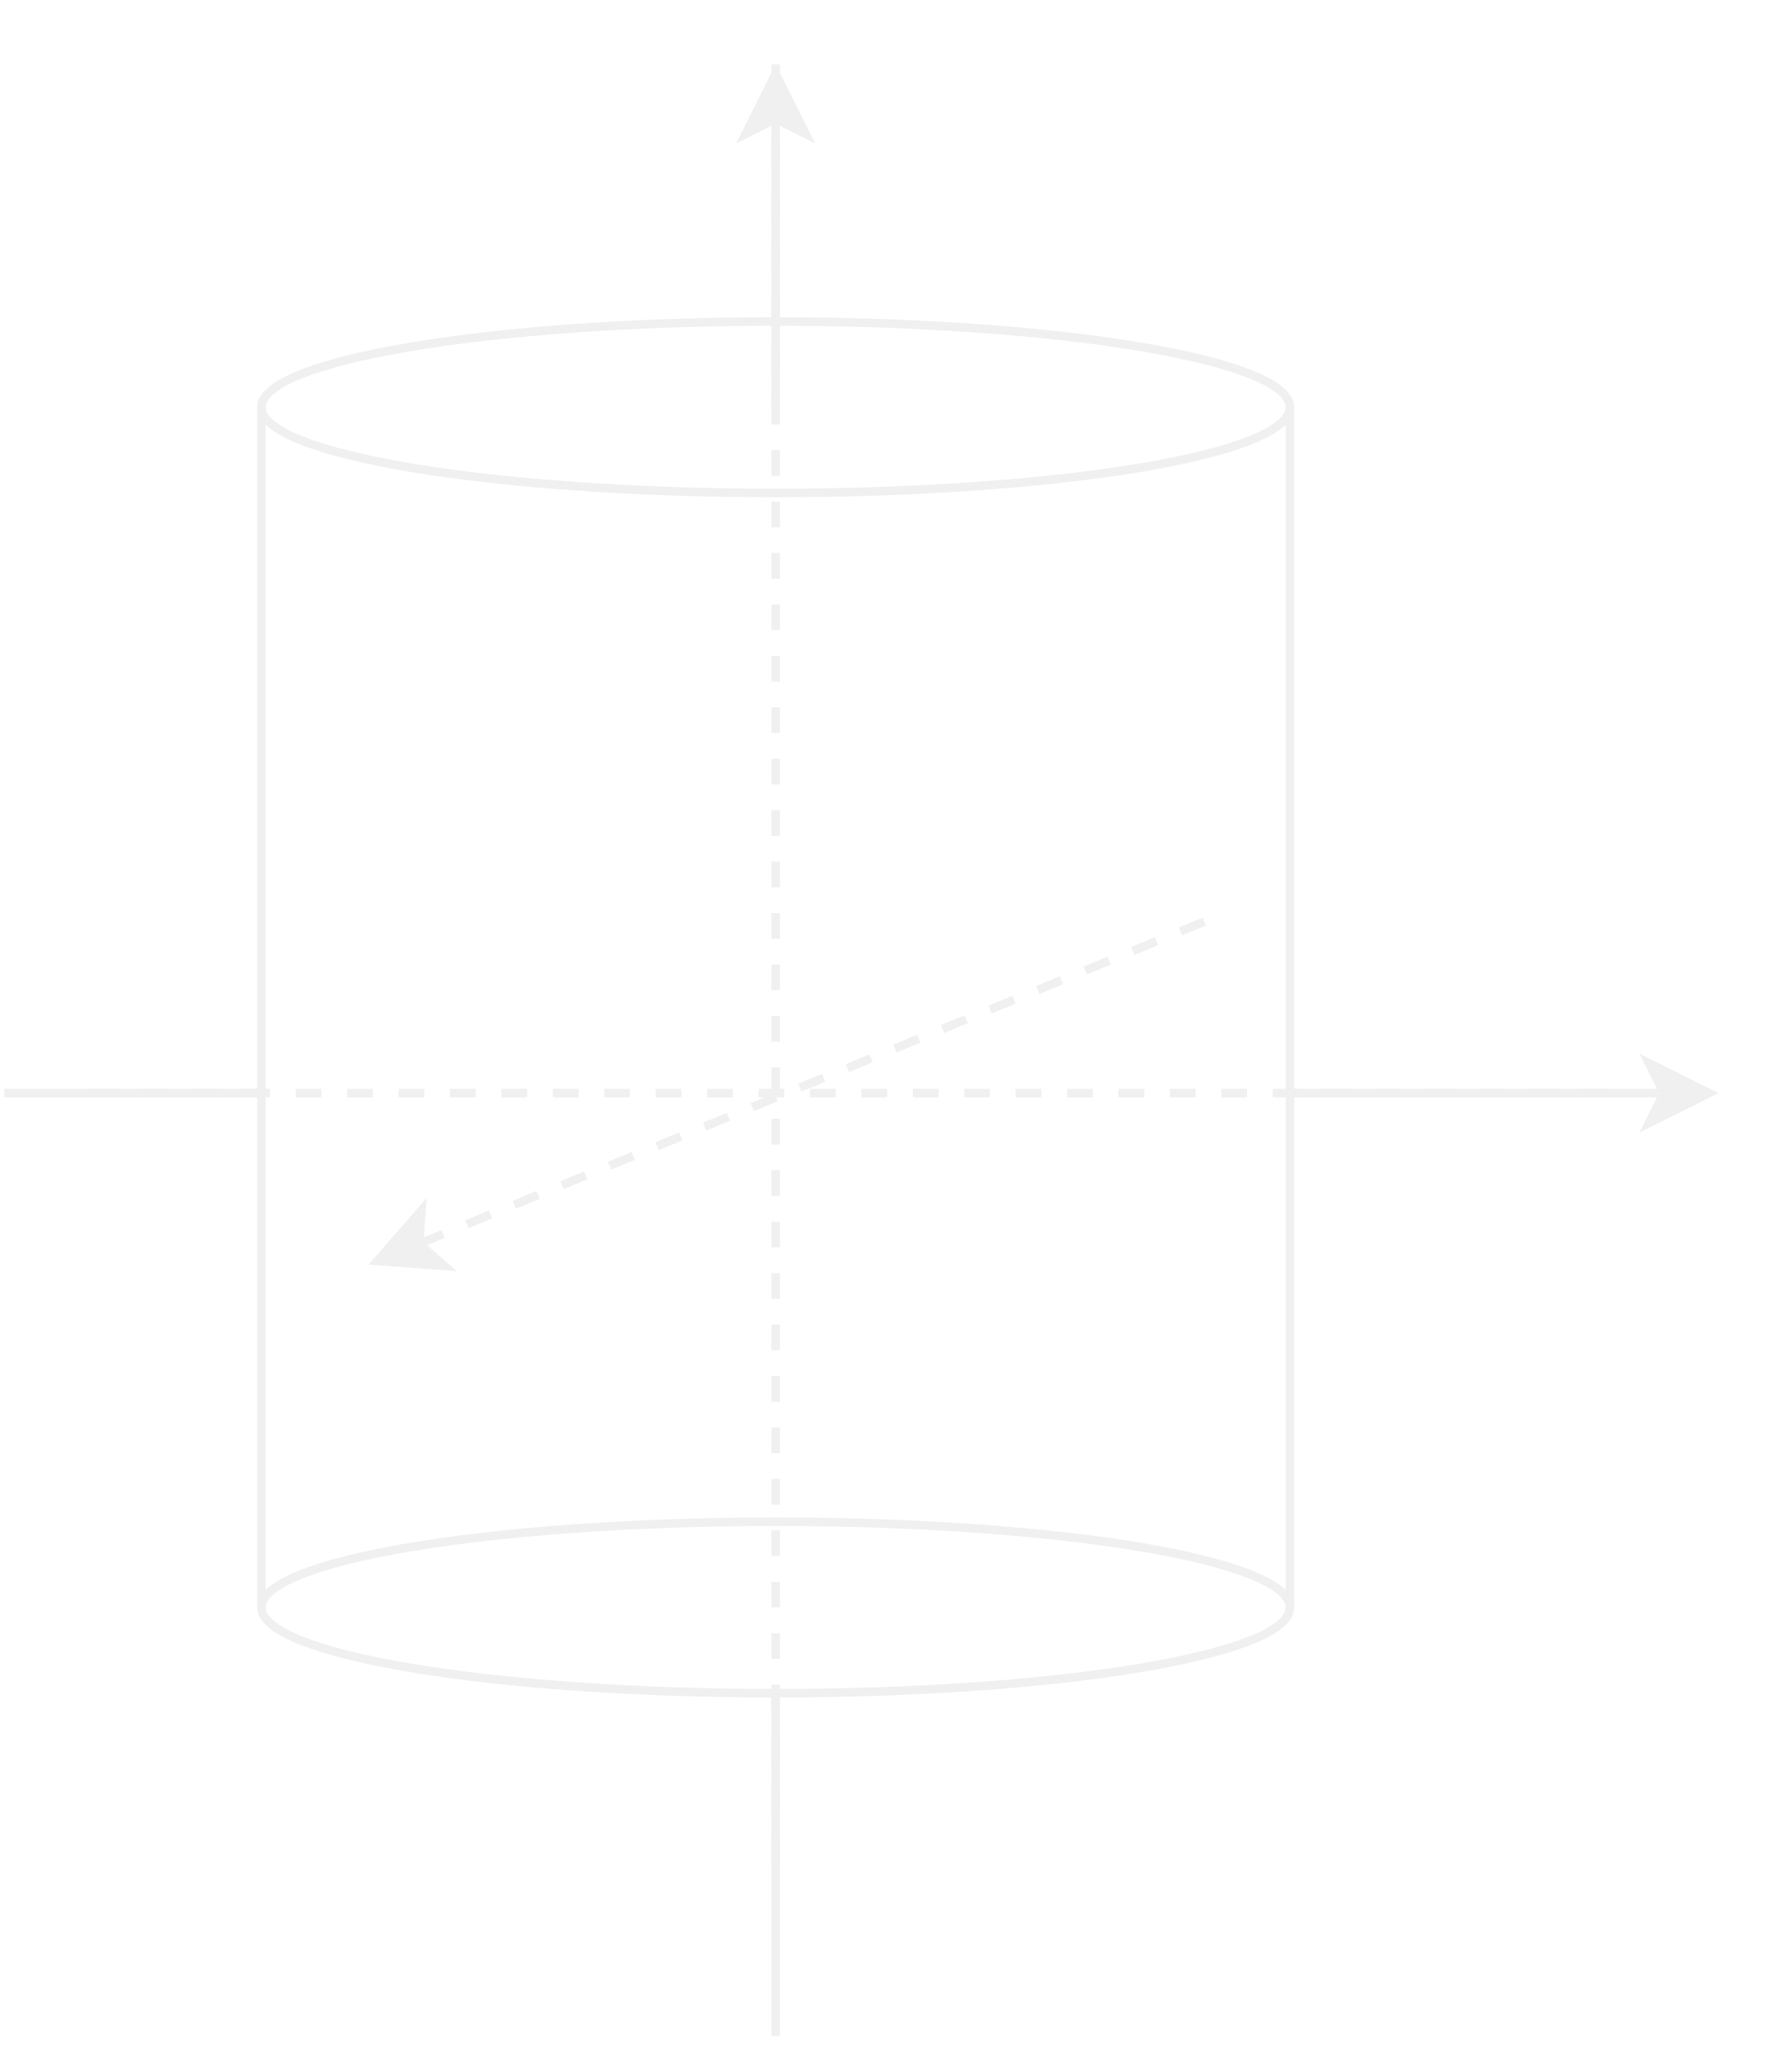
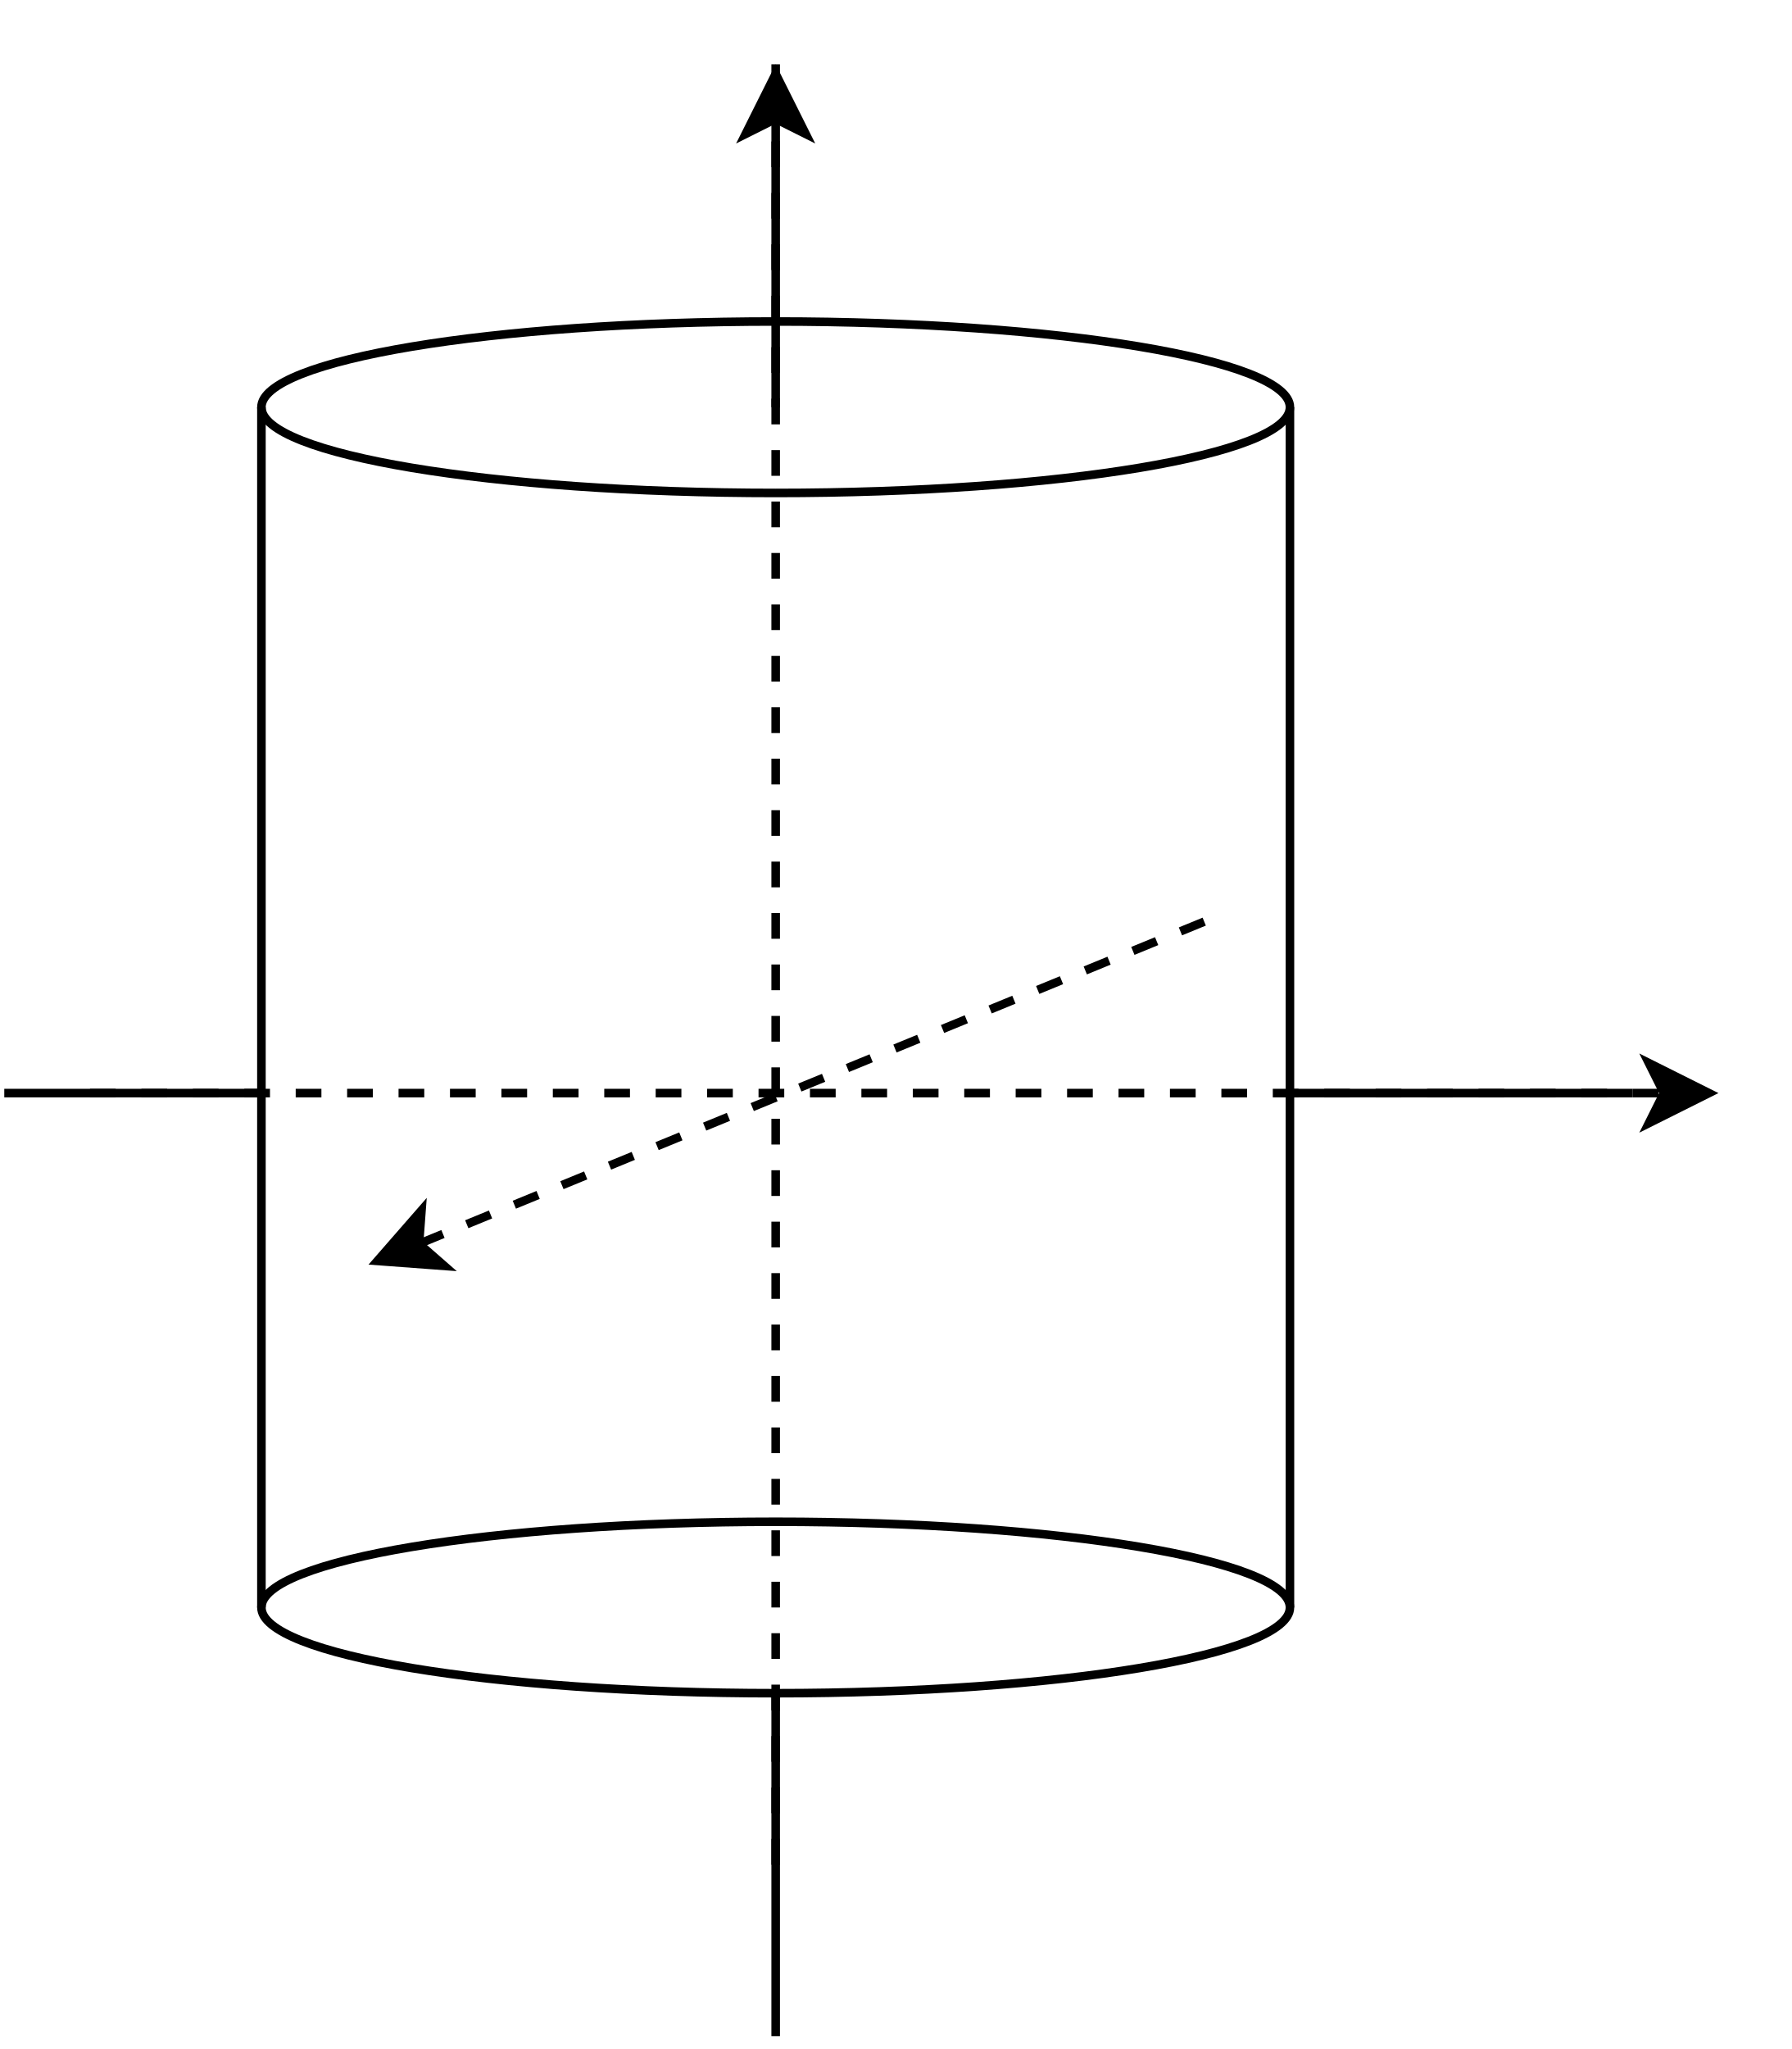
- <svg xmlns="http://www.w3.org/2000/svg" version="1.1" width="209px" height="239px" viewBox="-0.5 -0.5 209 239" content="&lt;mxfile host=&quot;Electron&quot; agent=&quot;Mozilla/5.0 (Windows NT 10.0; Win64; x64) AppleWebKit/537.36 (KHTML, like Gecko) draw.io/24.7.17 Chrome/128.0.661.36 Electron/32.0.1 Safari/537.36&quot; version=&quot;24.7.17&quot;&gt;&#10;  &lt;diagram name=&quot;第 1 页&quot; id=&quot;29IiamljsK7QZGP0l0bP&quot;&gt;&#10;    &lt;mxGraphModel dx=&quot;3380&quot; dy=&quot;940&quot; grid=&quot;1&quot; gridSize=&quot;10&quot; guides=&quot;1&quot; tooltips=&quot;1&quot; connect=&quot;1&quot; arrows=&quot;1&quot; fold=&quot;1&quot; page=&quot;1&quot; pageScale=&quot;1&quot; pageWidth=&quot;827&quot; pageHeight=&quot;1169&quot; math=&quot;0&quot; shadow=&quot;0&quot;&gt;&#10;      &lt;root&gt;&#10;        &lt;mxCell id=&quot;0&quot; /&gt;&#10;        &lt;mxCell id=&quot;1&quot; parent=&quot;0&quot; /&gt;&#10;        &lt;mxCell id=&quot;Dq6DN7v__eEXY9GVadKw-3&quot; value=&quot;&quot; style=&quot;ellipse;whiteSpace=wrap;html=1;fillColor=none;&quot; vertex=&quot;1&quot; parent=&quot;1&quot;&gt;&#10;          &lt;mxGeometry x=&quot;240&quot; y=&quot;590&quot; width=&quot;120&quot; height=&quot;20&quot; as=&quot;geometry&quot; /&gt;&#10;        &lt;/mxCell&gt;&#10;        &lt;mxCell id=&quot;Dq6DN7v__eEXY9GVadKw-4&quot; value=&quot;&quot; style=&quot;ellipse;whiteSpace=wrap;html=1;strokeColor=default;fillColor=none;&quot; vertex=&quot;1&quot; parent=&quot;1&quot;&gt;&#10;          &lt;mxGeometry x=&quot;240&quot; y=&quot;450&quot; width=&quot;120&quot; height=&quot;20&quot; as=&quot;geometry&quot; /&gt;&#10;        &lt;/mxCell&gt;&#10;        &lt;mxCell id=&quot;Dq6DN7v__eEXY9GVadKw-5&quot; value=&quot;&quot; style=&quot;endArrow=none;html=1;rounded=0;exitX=0;exitY=0.5;exitDx=0;exitDy=0;&quot; edge=&quot;1&quot; parent=&quot;1&quot; source=&quot;Dq6DN7v__eEXY9GVadKw-3&quot;&gt;&#10;          &lt;mxGeometry width=&quot;50&quot; height=&quot;50&quot; relative=&quot;1&quot; as=&quot;geometry&quot;&gt;&#10;            &lt;mxPoint x=&quot;190&quot; y=&quot;510&quot; as=&quot;sourcePoint&quot; /&gt;&#10;            &lt;mxPoint x=&quot;240&quot; y=&quot;460&quot; as=&quot;targetPoint&quot; /&gt;&#10;          &lt;/mxGeometry&gt;&#10;        &lt;/mxCell&gt;&#10;        &lt;mxCell id=&quot;Dq6DN7v__eEXY9GVadKw-6&quot; value=&quot;&quot; style=&quot;endArrow=none;html=1;rounded=0;exitX=1;exitY=0.5;exitDx=0;exitDy=0;entryX=1;entryY=0.5;entryDx=0;entryDy=0;&quot; edge=&quot;1&quot; parent=&quot;1&quot; source=&quot;Dq6DN7v__eEXY9GVadKw-3&quot; target=&quot;Dq6DN7v__eEXY9GVadKw-4&quot;&gt;&#10;          &lt;mxGeometry width=&quot;50&quot; height=&quot;50&quot; relative=&quot;1&quot; as=&quot;geometry&quot;&gt;&#10;            &lt;mxPoint x=&quot;340&quot; y=&quot;540&quot; as=&quot;sourcePoint&quot; /&gt;&#10;            &lt;mxPoint x=&quot;390&quot; y=&quot;490&quot; as=&quot;targetPoint&quot; /&gt;&#10;          &lt;/mxGeometry&gt;&#10;        &lt;/mxCell&gt;&#10;        &lt;mxCell id=&quot;Dq6DN7v__eEXY9GVadKw-8&quot; value=&quot;&quot; style=&quot;endArrow=classic;html=1;rounded=0;dashed=1;&quot; edge=&quot;1&quot; parent=&quot;1&quot;&gt;&#10;          &lt;mxGeometry width=&quot;50&quot; height=&quot;50&quot; relative=&quot;1&quot; as=&quot;geometry&quot;&gt;&#10;            &lt;mxPoint x=&quot;300&quot; y=&quot;630&quot; as=&quot;sourcePoint&quot; /&gt;&#10;            &lt;mxPoint x=&quot;300&quot; y=&quot;420&quot; as=&quot;targetPoint&quot; /&gt;&#10;          &lt;/mxGeometry&gt;&#10;        &lt;/mxCell&gt;&#10;        &lt;mxCell id=&quot;Dq6DN7v__eEXY9GVadKw-10&quot; value=&quot;&quot; style=&quot;endArrow=classic;html=1;rounded=0;dashed=1;&quot; edge=&quot;1&quot; parent=&quot;1&quot;&gt;&#10;          &lt;mxGeometry width=&quot;50&quot; height=&quot;50&quot; relative=&quot;1&quot; as=&quot;geometry&quot;&gt;&#10;            &lt;mxPoint x=&quot;220&quot; y=&quot;540&quot; as=&quot;sourcePoint&quot; /&gt;&#10;            &lt;mxPoint x=&quot;410&quot; y=&quot;540&quot; as=&quot;targetPoint&quot; /&gt;&#10;          &lt;/mxGeometry&gt;&#10;        &lt;/mxCell&gt;&#10;        &lt;mxCell id=&quot;Dq6DN7v__eEXY9GVadKw-13&quot; value=&quot;&quot; style=&quot;endArrow=classic;html=1;rounded=0;dashed=1;&quot; edge=&quot;1&quot; parent=&quot;1&quot;&gt;&#10;          &lt;mxGeometry width=&quot;50&quot; height=&quot;50&quot; relative=&quot;1&quot; as=&quot;geometry&quot;&gt;&#10;            &lt;mxPoint x=&quot;350&quot; y=&quot;520&quot; as=&quot;sourcePoint&quot; /&gt;&#10;            &lt;mxPoint x=&quot;252.5&quot; y=&quot;560&quot; as=&quot;targetPoint&quot; /&gt;&#10;          &lt;/mxGeometry&gt;&#10;        &lt;/mxCell&gt;&#10;        &lt;mxCell id=&quot;Dq6DN7v__eEXY9GVadKw-17&quot; value=&quot;&quot; style=&quot;endArrow=none;html=1;rounded=0;&quot; edge=&quot;1&quot; parent=&quot;1&quot;&gt;&#10;          &lt;mxGeometry width=&quot;50&quot; height=&quot;50&quot; relative=&quot;1&quot; as=&quot;geometry&quot;&gt;&#10;            &lt;mxPoint x=&quot;300&quot; y=&quot;420&quot; as=&quot;sourcePoint&quot; /&gt;&#10;            &lt;mxPoint x=&quot;300&quot; y=&quot;460&quot; as=&quot;targetPoint&quot; /&gt;&#10;          &lt;/mxGeometry&gt;&#10;        &lt;/mxCell&gt;&#10;        &lt;mxCell id=&quot;Dq6DN7v__eEXY9GVadKw-18&quot; value=&quot;&quot; style=&quot;endArrow=none;html=1;rounded=0;&quot; edge=&quot;1&quot; parent=&quot;1&quot;&gt;&#10;          &lt;mxGeometry width=&quot;50&quot; height=&quot;50&quot; relative=&quot;1&quot; as=&quot;geometry&quot;&gt;&#10;            &lt;mxPoint x=&quot;300&quot; y=&quot;650&quot; as=&quot;sourcePoint&quot; /&gt;&#10;            &lt;mxPoint x=&quot;300&quot; y=&quot;610&quot; as=&quot;targetPoint&quot; /&gt;&#10;          &lt;/mxGeometry&gt;&#10;        &lt;/mxCell&gt;&#10;        &lt;mxCell id=&quot;Dq6DN7v__eEXY9GVadKw-19&quot; value=&quot;&quot; style=&quot;endArrow=none;html=1;rounded=0;&quot; edge=&quot;1&quot; parent=&quot;1&quot;&gt;&#10;          &lt;mxGeometry width=&quot;50&quot; height=&quot;50&quot; relative=&quot;1&quot; as=&quot;geometry&quot;&gt;&#10;            &lt;mxPoint x=&quot;210&quot; y=&quot;540&quot; as=&quot;sourcePoint&quot; /&gt;&#10;            &lt;mxPoint x=&quot;240&quot; y=&quot;540&quot; as=&quot;targetPoint&quot; /&gt;&#10;          &lt;/mxGeometry&gt;&#10;        &lt;/mxCell&gt;&#10;        &lt;mxCell id=&quot;Dq6DN7v__eEXY9GVadKw-20&quot; value=&quot;&quot; style=&quot;endArrow=none;html=1;rounded=0;&quot; edge=&quot;1&quot; parent=&quot;1&quot;&gt;&#10;          &lt;mxGeometry width=&quot;50&quot; height=&quot;50&quot; relative=&quot;1&quot; as=&quot;geometry&quot;&gt;&#10;            &lt;mxPoint x=&quot;400&quot; y=&quot;540&quot; as=&quot;sourcePoint&quot; /&gt;&#10;            &lt;mxPoint x=&quot;360&quot; y=&quot;540&quot; as=&quot;targetPoint&quot; /&gt;&#10;          &lt;/mxGeometry&gt;&#10;        &lt;/mxCell&gt;&#10;      &lt;/root&gt;&#10;    &lt;/mxGraphModel&gt;&#10;  &lt;/diagram&gt;&#10;&lt;/mxfile&gt;&#10;">
+ <svg xmlns="http://www.w3.org/2000/svg" style="background: transparent; background-color: transparent; color-scheme: light dark;" version="1.1" width="209px" height="239px" viewBox="-0.5 -0.5 209 239" content="&lt;mxfile host=&quot;Electron&quot; agent=&quot;Mozilla/5.0 (X11; Linux x86_64) AppleWebKit/537.36 (KHTML, like Gecko) draw.io/28.2.5 Chrome/138.0.72.251 Electron/37.6.1 Safari/537.36&quot; version=&quot;28.2.5&quot;&gt;&#10;  &lt;diagram name=&quot;第 1 页&quot; id=&quot;29IiamljsK7QZGP0l0bP&quot;&gt;&#10;    &lt;mxGraphModel dx=&quot;634&quot; dy=&quot;566&quot; grid=&quot;1&quot; gridSize=&quot;10&quot; guides=&quot;1&quot; tooltips=&quot;1&quot; connect=&quot;1&quot; arrows=&quot;1&quot; fold=&quot;1&quot; page=&quot;1&quot; pageScale=&quot;1&quot; pageWidth=&quot;827&quot; pageHeight=&quot;1169&quot; math=&quot;0&quot; shadow=&quot;0&quot;&gt;&#10;      &lt;root&gt;&#10;        &lt;mxCell id=&quot;0&quot; /&gt;&#10;        &lt;mxCell id=&quot;1&quot; parent=&quot;0&quot; /&gt;&#10;        &lt;mxCell id=&quot;Dq6DN7v__eEXY9GVadKw-3&quot; value=&quot;&quot; style=&quot;ellipse;whiteSpace=wrap;html=1;fillColor=none;&quot; parent=&quot;1&quot; vertex=&quot;1&quot;&gt;&#10;          &lt;mxGeometry x=&quot;240&quot; y=&quot;590&quot; width=&quot;120&quot; height=&quot;20&quot; as=&quot;geometry&quot; /&gt;&#10;        &lt;/mxCell&gt;&#10;        &lt;mxCell id=&quot;Dq6DN7v__eEXY9GVadKw-4&quot; value=&quot;&quot; style=&quot;ellipse;whiteSpace=wrap;html=1;strokeColor=default;fillColor=none;&quot; parent=&quot;1&quot; vertex=&quot;1&quot;&gt;&#10;          &lt;mxGeometry x=&quot;240&quot; y=&quot;450&quot; width=&quot;120&quot; height=&quot;20&quot; as=&quot;geometry&quot; /&gt;&#10;        &lt;/mxCell&gt;&#10;        &lt;mxCell id=&quot;Dq6DN7v__eEXY9GVadKw-5&quot; value=&quot;&quot; style=&quot;endArrow=none;html=1;rounded=0;exitX=0;exitY=0.5;exitDx=0;exitDy=0;&quot; parent=&quot;1&quot; source=&quot;Dq6DN7v__eEXY9GVadKw-3&quot; edge=&quot;1&quot;&gt;&#10;          &lt;mxGeometry width=&quot;50&quot; height=&quot;50&quot; relative=&quot;1&quot; as=&quot;geometry&quot;&gt;&#10;            &lt;mxPoint x=&quot;190&quot; y=&quot;510&quot; as=&quot;sourcePoint&quot; /&gt;&#10;            &lt;mxPoint x=&quot;240&quot; y=&quot;460&quot; as=&quot;targetPoint&quot; /&gt;&#10;          &lt;/mxGeometry&gt;&#10;        &lt;/mxCell&gt;&#10;        &lt;mxCell id=&quot;Dq6DN7v__eEXY9GVadKw-6&quot; value=&quot;&quot; style=&quot;endArrow=none;html=1;rounded=0;exitX=1;exitY=0.5;exitDx=0;exitDy=0;entryX=1;entryY=0.5;entryDx=0;entryDy=0;&quot; parent=&quot;1&quot; source=&quot;Dq6DN7v__eEXY9GVadKw-3&quot; target=&quot;Dq6DN7v__eEXY9GVadKw-4&quot; edge=&quot;1&quot;&gt;&#10;          &lt;mxGeometry width=&quot;50&quot; height=&quot;50&quot; relative=&quot;1&quot; as=&quot;geometry&quot;&gt;&#10;            &lt;mxPoint x=&quot;340&quot; y=&quot;540&quot; as=&quot;sourcePoint&quot; /&gt;&#10;            &lt;mxPoint x=&quot;390&quot; y=&quot;490&quot; as=&quot;targetPoint&quot; /&gt;&#10;          &lt;/mxGeometry&gt;&#10;        &lt;/mxCell&gt;&#10;        &lt;mxCell id=&quot;Dq6DN7v__eEXY9GVadKw-8&quot; value=&quot;&quot; style=&quot;endArrow=classic;html=1;rounded=0;dashed=1;&quot; parent=&quot;1&quot; edge=&quot;1&quot;&gt;&#10;          &lt;mxGeometry width=&quot;50&quot; height=&quot;50&quot; relative=&quot;1&quot; as=&quot;geometry&quot;&gt;&#10;            &lt;mxPoint x=&quot;300&quot; y=&quot;630&quot; as=&quot;sourcePoint&quot; /&gt;&#10;            &lt;mxPoint x=&quot;300&quot; y=&quot;420&quot; as=&quot;targetPoint&quot; /&gt;&#10;          &lt;/mxGeometry&gt;&#10;        &lt;/mxCell&gt;&#10;        &lt;mxCell id=&quot;Dq6DN7v__eEXY9GVadKw-10&quot; value=&quot;&quot; style=&quot;endArrow=classic;html=1;rounded=0;dashed=1;&quot; parent=&quot;1&quot; edge=&quot;1&quot;&gt;&#10;          &lt;mxGeometry width=&quot;50&quot; height=&quot;50&quot; relative=&quot;1&quot; as=&quot;geometry&quot;&gt;&#10;            &lt;mxPoint x=&quot;220&quot; y=&quot;540&quot; as=&quot;sourcePoint&quot; /&gt;&#10;            &lt;mxPoint x=&quot;410&quot; y=&quot;540&quot; as=&quot;targetPoint&quot; /&gt;&#10;          &lt;/mxGeometry&gt;&#10;        &lt;/mxCell&gt;&#10;        &lt;mxCell id=&quot;Dq6DN7v__eEXY9GVadKw-13&quot; value=&quot;&quot; style=&quot;endArrow=classic;html=1;rounded=0;dashed=1;&quot; parent=&quot;1&quot; edge=&quot;1&quot;&gt;&#10;          &lt;mxGeometry width=&quot;50&quot; height=&quot;50&quot; relative=&quot;1&quot; as=&quot;geometry&quot;&gt;&#10;            &lt;mxPoint x=&quot;350&quot; y=&quot;520&quot; as=&quot;sourcePoint&quot; /&gt;&#10;            &lt;mxPoint x=&quot;252.5&quot; y=&quot;560&quot; as=&quot;targetPoint&quot; /&gt;&#10;          &lt;/mxGeometry&gt;&#10;        &lt;/mxCell&gt;&#10;        &lt;mxCell id=&quot;Dq6DN7v__eEXY9GVadKw-17&quot; value=&quot;&quot; style=&quot;endArrow=none;html=1;rounded=0;&quot; parent=&quot;1&quot; edge=&quot;1&quot;&gt;&#10;          &lt;mxGeometry width=&quot;50&quot; height=&quot;50&quot; relative=&quot;1&quot; as=&quot;geometry&quot;&gt;&#10;            &lt;mxPoint x=&quot;300&quot; y=&quot;420&quot; as=&quot;sourcePoint&quot; /&gt;&#10;            &lt;mxPoint x=&quot;300&quot; y=&quot;460&quot; as=&quot;targetPoint&quot; /&gt;&#10;          &lt;/mxGeometry&gt;&#10;        &lt;/mxCell&gt;&#10;        &lt;mxCell id=&quot;Dq6DN7v__eEXY9GVadKw-18&quot; value=&quot;&quot; style=&quot;endArrow=none;html=1;rounded=0;&quot; parent=&quot;1&quot; edge=&quot;1&quot;&gt;&#10;          &lt;mxGeometry width=&quot;50&quot; height=&quot;50&quot; relative=&quot;1&quot; as=&quot;geometry&quot;&gt;&#10;            &lt;mxPoint x=&quot;300&quot; y=&quot;650&quot; as=&quot;sourcePoint&quot; /&gt;&#10;            &lt;mxPoint x=&quot;300&quot; y=&quot;610&quot; as=&quot;targetPoint&quot; /&gt;&#10;          &lt;/mxGeometry&gt;&#10;        &lt;/mxCell&gt;&#10;        &lt;mxCell id=&quot;Dq6DN7v__eEXY9GVadKw-19&quot; value=&quot;&quot; style=&quot;endArrow=none;html=1;rounded=0;&quot; parent=&quot;1&quot; edge=&quot;1&quot;&gt;&#10;          &lt;mxGeometry width=&quot;50&quot; height=&quot;50&quot; relative=&quot;1&quot; as=&quot;geometry&quot;&gt;&#10;            &lt;mxPoint x=&quot;210&quot; y=&quot;540&quot; as=&quot;sourcePoint&quot; /&gt;&#10;            &lt;mxPoint x=&quot;240&quot; y=&quot;540&quot; as=&quot;targetPoint&quot; /&gt;&#10;          &lt;/mxGeometry&gt;&#10;        &lt;/mxCell&gt;&#10;        &lt;mxCell id=&quot;Dq6DN7v__eEXY9GVadKw-20&quot; value=&quot;&quot; style=&quot;endArrow=none;html=1;rounded=0;&quot; parent=&quot;1&quot; edge=&quot;1&quot;&gt;&#10;          &lt;mxGeometry width=&quot;50&quot; height=&quot;50&quot; relative=&quot;1&quot; as=&quot;geometry&quot;&gt;&#10;            &lt;mxPoint x=&quot;400&quot; y=&quot;540&quot; as=&quot;sourcePoint&quot; /&gt;&#10;            &lt;mxPoint x=&quot;360&quot; y=&quot;540&quot; as=&quot;targetPoint&quot; /&gt;&#10;          &lt;/mxGeometry&gt;&#10;        &lt;/mxCell&gt;&#10;      &lt;/root&gt;&#10;    &lt;/mxGraphModel&gt;&#10;  &lt;/diagram&gt;&#10;&lt;/mxfile&gt;&#10;">
  <defs />
  <g>
    <g data-cell-id="0">
      <g data-cell-id="1">
        <g data-cell-id="Dq6DN7v__eEXY9GVadKw-3">
          <g>
-             <ellipse cx="90" cy="187" rx="60" ry="10" fill="none" stroke="rgb(240, 240, 240)" pointer-events="all" />
+             <ellipse cx="90" cy="187" rx="60" ry="10" fill="none" stroke="#000000" pointer-events="all" style="stroke: light-dark(rgb(0, 0, 0), rgb(255, 255, 255));" />
          </g>
        </g>
        <g data-cell-id="Dq6DN7v__eEXY9GVadKw-4">
          <g>
-             <ellipse cx="90" cy="47" rx="60" ry="10" fill="none" stroke="rgb(240, 240, 240)" pointer-events="all" />
+             <ellipse cx="90" cy="47" rx="60" ry="10" fill="none" stroke="#000000" pointer-events="all" style="stroke: light-dark(rgb(0, 0, 0), rgb(255, 255, 255));" />
          </g>
        </g>
        <g data-cell-id="Dq6DN7v__eEXY9GVadKw-5">
          <g>
-             <path d="M 30 187 L 30 47" fill="none" stroke="rgb(240, 240, 240)" stroke-miterlimit="10" pointer-events="stroke" />
+             <path d="M 30 187 L 30 47" fill="none" stroke="#000000" stroke-miterlimit="10" pointer-events="stroke" style="stroke: light-dark(rgb(0, 0, 0), rgb(255, 255, 255));" />
          </g>
        </g>
        <g data-cell-id="Dq6DN7v__eEXY9GVadKw-6">
          <g>
-             <path d="M 150 187 L 150 47" fill="none" stroke="rgb(240, 240, 240)" stroke-miterlimit="10" pointer-events="stroke" />
+             <path d="M 150 187 L 150 47" fill="none" stroke="#000000" stroke-miterlimit="10" pointer-events="stroke" style="stroke: light-dark(rgb(0, 0, 0), rgb(255, 255, 255));" />
          </g>
        </g>
        <g data-cell-id="Dq6DN7v__eEXY9GVadKw-8">
          <g>
-             <path d="M 90 217 L 90 13.37" fill="none" stroke="rgb(240, 240, 240)" stroke-miterlimit="10" stroke-dasharray="3 3" pointer-events="stroke" />
-             <path d="M 90 8.12 L 93.5 15.12 L 90 13.37 L 86.5 15.12 Z" fill="rgb(240, 240, 240)" stroke="rgb(240, 240, 240)" stroke-miterlimit="10" pointer-events="all" />
+             <path d="M 90 217 L 90 13.37" fill="none" stroke="#000000" stroke-miterlimit="10" stroke-dasharray="3 3" pointer-events="stroke" style="stroke: light-dark(rgb(0, 0, 0), rgb(255, 255, 255));" />
+             <path d="M 90 8.12 L 93.5 15.12 L 90 13.37 L 86.5 15.12 Z" fill="#000000" stroke="#000000" stroke-miterlimit="10" pointer-events="all" style="fill: light-dark(rgb(0, 0, 0), rgb(255, 255, 255)); stroke: light-dark(rgb(0, 0, 0), rgb(255, 255, 255));" />
          </g>
        </g>
        <g data-cell-id="Dq6DN7v__eEXY9GVadKw-10">
          <g>
-             <path d="M 10 127 L 193.63 127" fill="none" stroke="rgb(240, 240, 240)" stroke-miterlimit="10" stroke-dasharray="3 3" pointer-events="stroke" />
-             <path d="M 198.88 127 L 191.88 130.5 L 193.63 127 L 191.88 123.5 Z" fill="rgb(240, 240, 240)" stroke="rgb(240, 240, 240)" stroke-miterlimit="10" pointer-events="all" />
+             <path d="M 10 127 L 193.63 127" fill="none" stroke="#000000" stroke-miterlimit="10" stroke-dasharray="3 3" pointer-events="stroke" style="stroke: light-dark(rgb(0, 0, 0), rgb(255, 255, 255));" />
+             <path d="M 198.88 127 L 191.88 130.5 L 193.63 127 L 191.88 123.5 Z" fill="#000000" stroke="#000000" stroke-miterlimit="10" pointer-events="all" style="fill: light-dark(rgb(0, 0, 0), rgb(255, 255, 255)); stroke: light-dark(rgb(0, 0, 0), rgb(255, 255, 255));" />
          </g>
        </g>
        <g data-cell-id="Dq6DN7v__eEXY9GVadKw-13">
          <g>
-             <path d="M 140 107 L 48.39 144.58" fill="none" stroke="rgb(240, 240, 240)" stroke-miterlimit="10" stroke-dasharray="3 3" pointer-events="stroke" />
-             <path d="M 43.53 146.58 L 48.68 140.68 L 48.39 144.58 L 51.34 147.16 Z" fill="rgb(240, 240, 240)" stroke="rgb(240, 240, 240)" stroke-miterlimit="10" pointer-events="all" />
+             <path d="M 140 107 L 48.39 144.58" fill="none" stroke="#000000" stroke-miterlimit="10" stroke-dasharray="3 3" pointer-events="stroke" style="stroke: light-dark(rgb(0, 0, 0), rgb(255, 255, 255));" />
+             <path d="M 43.53 146.58 L 48.68 140.68 L 48.39 144.58 L 51.34 147.16 Z" fill="#000000" stroke="#000000" stroke-miterlimit="10" pointer-events="all" style="fill: light-dark(rgb(0, 0, 0), rgb(255, 255, 255)); stroke: light-dark(rgb(0, 0, 0), rgb(255, 255, 255));" />
          </g>
        </g>
        <g data-cell-id="Dq6DN7v__eEXY9GVadKw-17">
          <g>
-             <path d="M 90 7 L 90 47" fill="none" stroke="rgb(240, 240, 240)" stroke-miterlimit="10" pointer-events="stroke" />
+             <path d="M 90 7 L 90 47" fill="none" stroke="#000000" stroke-miterlimit="10" pointer-events="stroke" style="stroke: light-dark(rgb(0, 0, 0), rgb(255, 255, 255));" />
          </g>
        </g>
        <g data-cell-id="Dq6DN7v__eEXY9GVadKw-18">
          <g>
-             <path d="M 90 237 L 90 197" fill="none" stroke="rgb(240, 240, 240)" stroke-miterlimit="10" pointer-events="stroke" />
+             <path d="M 90 237 L 90 197" fill="none" stroke="#000000" stroke-miterlimit="10" pointer-events="stroke" style="stroke: light-dark(rgb(0, 0, 0), rgb(255, 255, 255));" />
          </g>
        </g>
        <g data-cell-id="Dq6DN7v__eEXY9GVadKw-19">
          <g>
-             <path d="M 0 127 L 30 127" fill="none" stroke="rgb(240, 240, 240)" stroke-miterlimit="10" pointer-events="stroke" />
+             <path d="M 0 127 L 30 127" fill="none" stroke="#000000" stroke-miterlimit="10" pointer-events="stroke" style="stroke: light-dark(rgb(0, 0, 0), rgb(255, 255, 255));" />
          </g>
        </g>
        <g data-cell-id="Dq6DN7v__eEXY9GVadKw-20">
          <g>
-             <path d="M 190 127 L 150 127" fill="none" stroke="rgb(240, 240, 240)" stroke-miterlimit="10" pointer-events="stroke" />
+             <path d="M 190 127 L 150 127" fill="none" stroke="#000000" stroke-miterlimit="10" pointer-events="stroke" style="stroke: light-dark(rgb(0, 0, 0), rgb(255, 255, 255));" />
          </g>
        </g>
      </g>
    </g>
  </g>
</svg>
